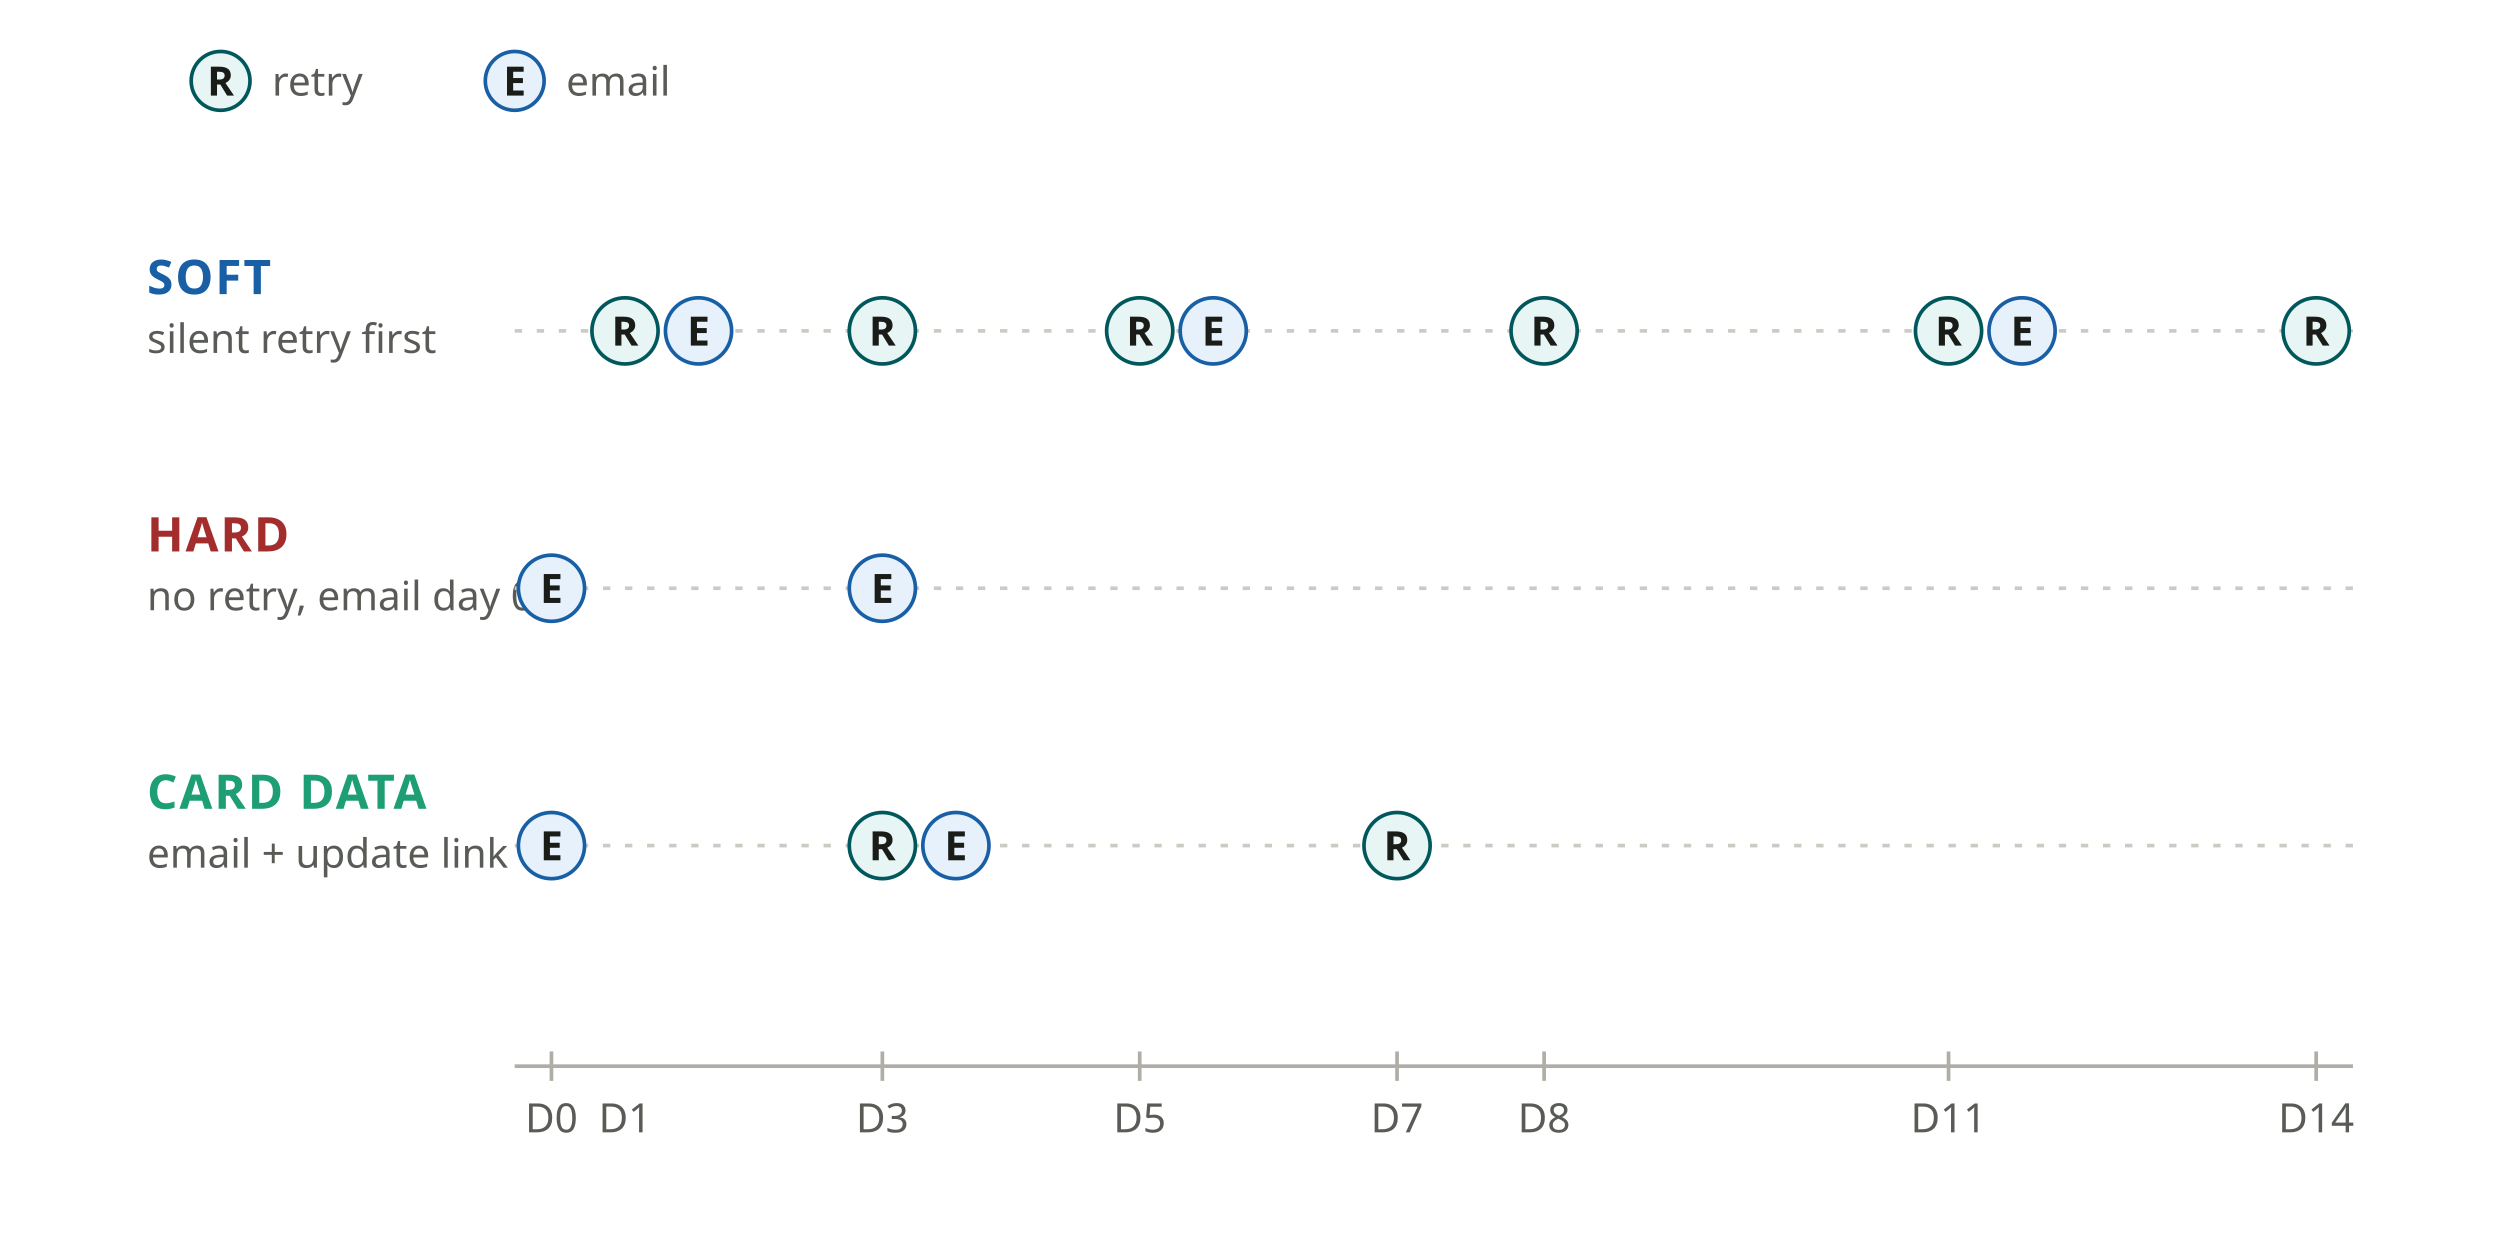
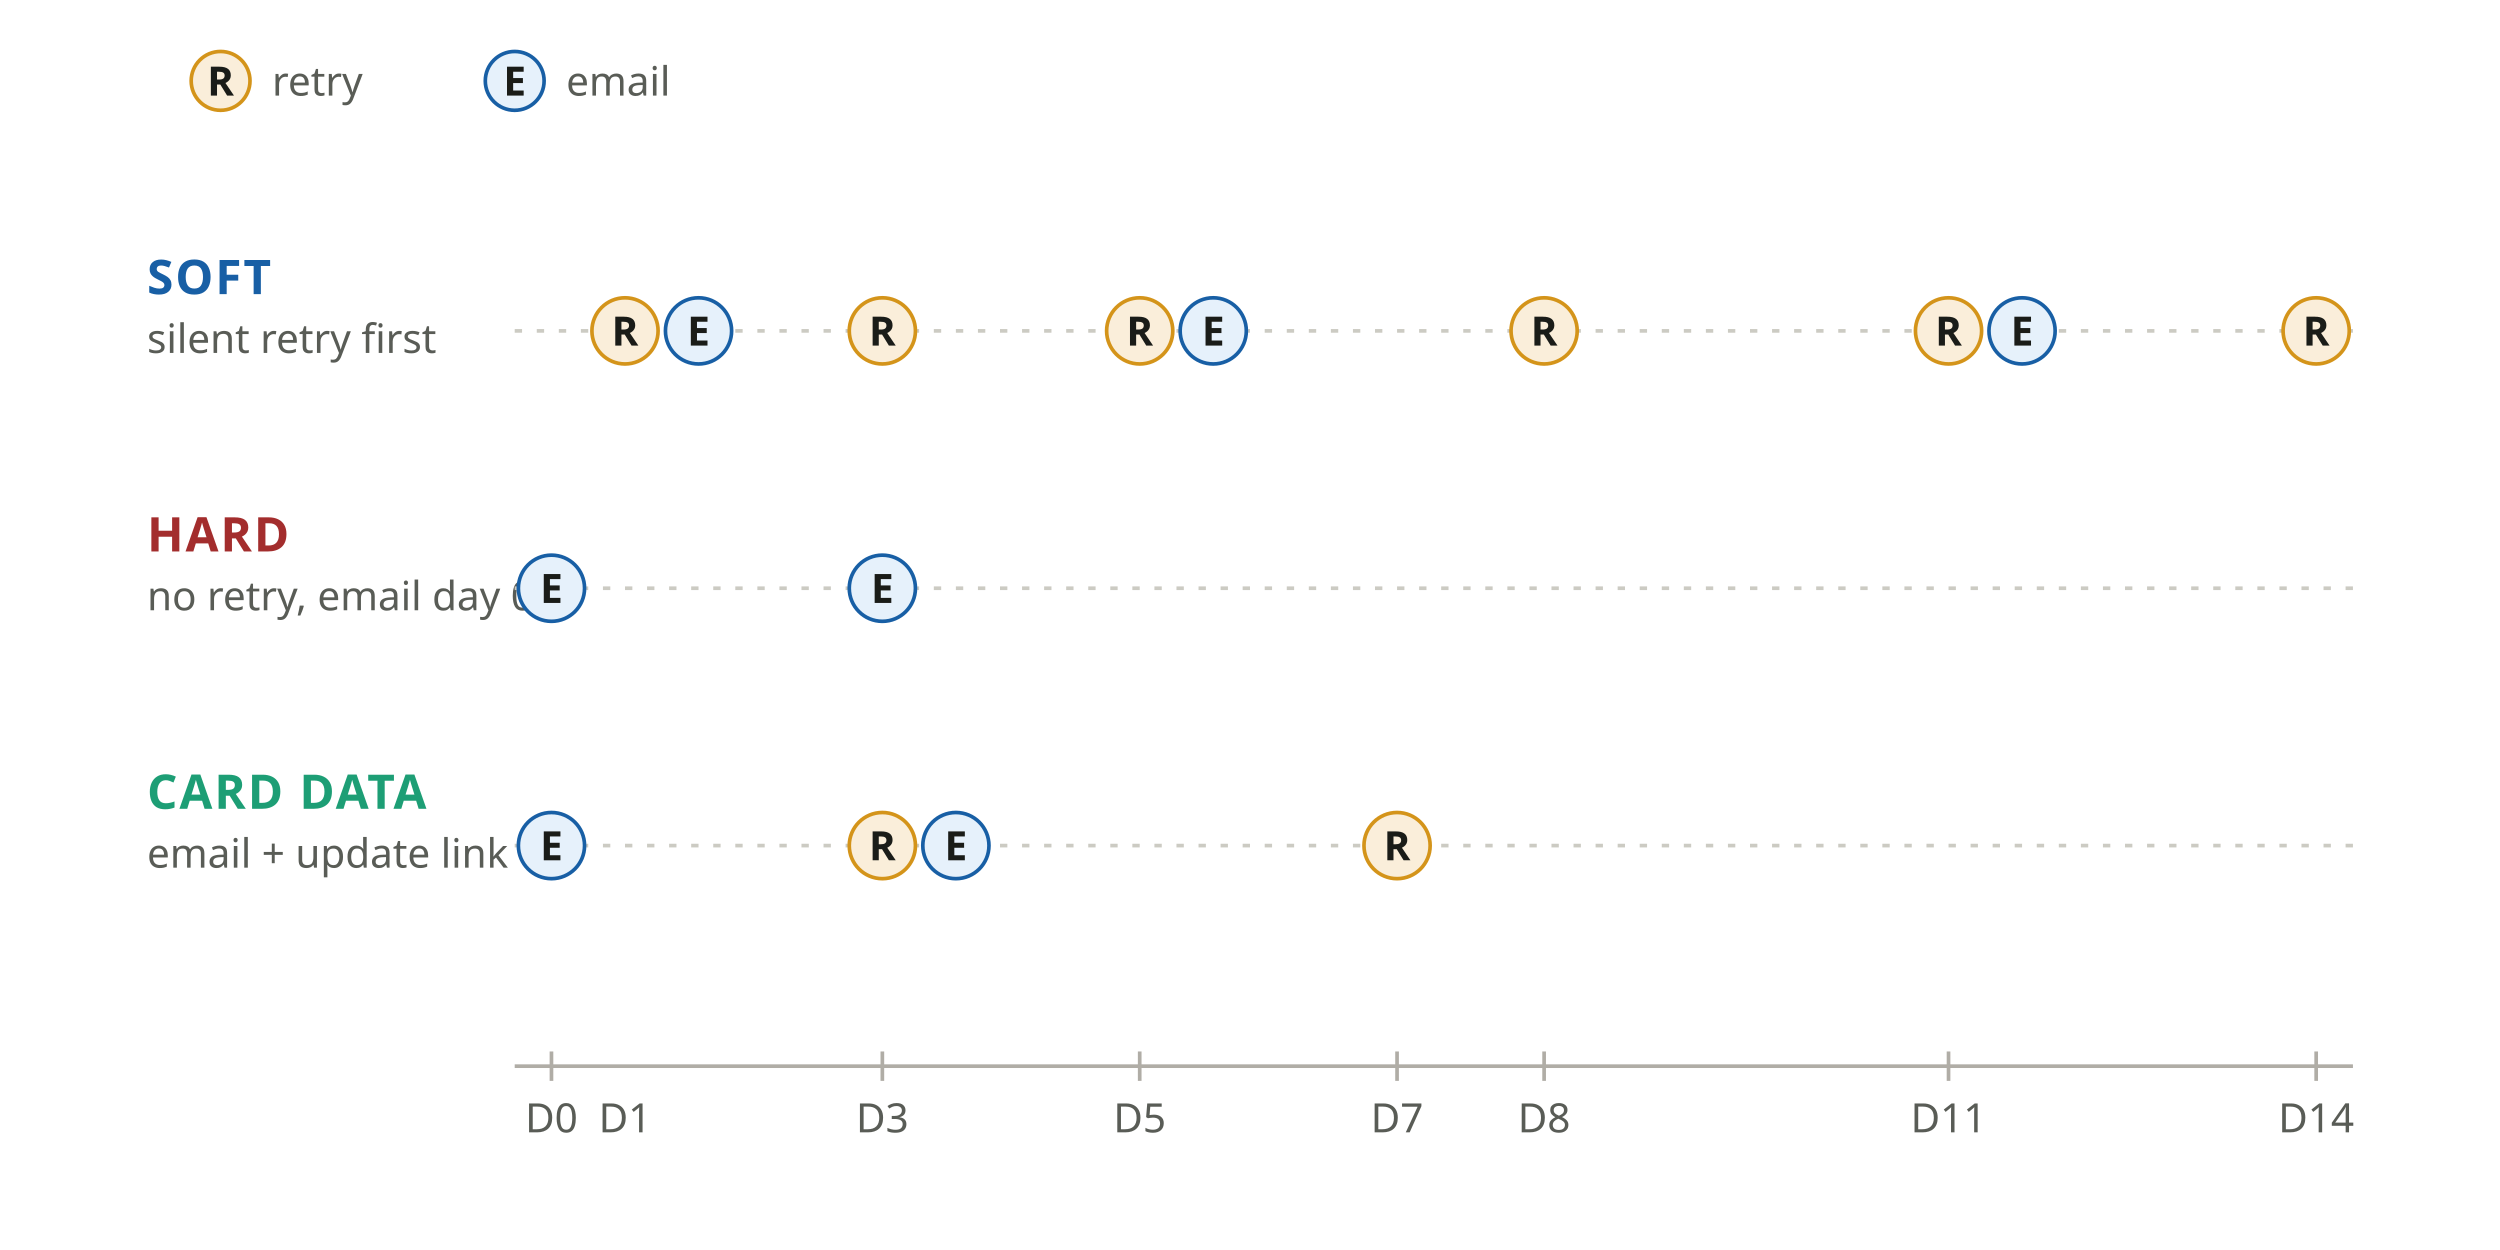
<svg xmlns="http://www.w3.org/2000/svg" viewBox="0 0 680 340">
  <style>.lane { fill: none; stroke: #cccbc3; stroke-width: 1; stroke-dasharray: 2 4; }
    .lane-label-soft  { fill: #185fa5; font-family: system-ui, sans-serif; font-size: 13px; font-weight: 600; letter-spacing: 0.04em; }
    .lane-label-hard  { fill: #a32d2d; font-family: system-ui, sans-serif; font-size: 13px; font-weight: 600; letter-spacing: 0.04em; }
    .lane-label-card  { fill: #1d9e75; font-family: system-ui, sans-serif; font-size: 13px; font-weight: 600; letter-spacing: 0.04em; }
-     .event-retry { fill: #e8f5f5; stroke: #01585c; }
+     .event-retry { fill: #faeeda; stroke: #d4941a; }
    .event-email { fill: #e6f1fb; stroke: #185fa5; }
    .event-letter { fill: #1a1c18; font-family: system-ui, sans-serif; font-size: 11px; font-weight: 600; }
    .label-secondary { fill: #595c56; font-family: system-ui, sans-serif; font-size: 11px; }
    .axis-tick { stroke: #b0ada6; stroke-width: 1; }
    .axis-line { stroke: #b0ada6; stroke-width: 1; }
    :root[data-theme="dark"] .lane { stroke: #2e3028; }
    :root[data-theme="dark"] .lane-label-soft  { fill: #6c93ef; }
    :root[data-theme="dark"] .lane-label-hard  { fill: #db5757; }
    :root[data-theme="dark"] .lane-label-card  { fill: #3ecf8e; }
-     :root[data-theme="dark"] .event-retry { fill: #1a2d2e; stroke: #2d7c80; }
+     :root[data-theme="dark"] .event-retry { fill: #1e1a0a; stroke: #826217; }
    :root[data-theme="dark"] .event-email { fill: #0a1428; stroke: #315dc4; }
    :root[data-theme="dark"] .event-letter { fill: #f0ede8; }
    :root[data-theme="dark"] .label-secondary { fill: #a8a49e; }
    :root[data-theme="dark"] .axis-tick { stroke: #4a4c44; }
    :root[data-theme="dark"] .axis-line { stroke: #4a4c44; }</style>
  <circle cx="60" cy="22" r="8" class="event-retry" />
  <text x="60" y="26" class="event-letter" text-anchor="middle">R</text>
  <text x="74" y="26" class="label-secondary">retry</text>
  <circle cx="140" cy="22" r="8" class="event-email" />
  <text x="140" y="26" class="event-letter" text-anchor="middle">E</text>
  <text x="154" y="26" class="label-secondary">email</text>
  <text x="40" y="80" class="lane-label-soft">SOFT</text>
  <text x="40" y="96" class="label-secondary">silent retry first</text>
  <path d="M140 90h500" class="lane" />
  <circle cx="170" cy="90" r="9" class="event-retry" />
  <text x="170" y="94" class="event-letter" text-anchor="middle">R</text>
  <circle cx="190" cy="90" r="9" class="event-email" />
  <text x="190" y="94" class="event-letter" text-anchor="middle">E</text>
  <circle cx="240" cy="90" r="9" class="event-retry" />
  <text x="240" y="94" class="event-letter" text-anchor="middle">R</text>
  <circle cx="310" cy="90" r="9" class="event-retry" />
  <text x="310" y="94" class="event-letter" text-anchor="middle">R</text>
  <circle cx="330" cy="90" r="9" class="event-email" />
  <text x="330" y="94" class="event-letter" text-anchor="middle">E</text>
  <circle cx="420" cy="90" r="9" class="event-retry" />
  <text x="420" y="94" class="event-letter" text-anchor="middle">R</text>
  <circle cx="530" cy="90" r="9" class="event-retry" />
  <text x="530" y="94" class="event-letter" text-anchor="middle">R</text>
  <circle cx="550" cy="90" r="9" class="event-email" />
  <text x="550" y="94" class="event-letter" text-anchor="middle">E</text>
  <circle cx="630" cy="90" r="9" class="event-retry" />
  <text x="630" y="94" class="event-letter" text-anchor="middle">R</text>
  <text x="40" y="150" class="lane-label-hard">HARD</text>
  <text x="40" y="166" class="label-secondary">no retry, email day 0</text>
  <path d="M140 160h500" class="lane" />
  <circle cx="150" cy="160" r="9" class="event-email" />
  <text x="150" y="164" class="event-letter" text-anchor="middle">E</text>
  <circle cx="240" cy="160" r="9" class="event-email" />
  <text x="240" y="164" class="event-letter" text-anchor="middle">E</text>
  <text x="40" y="220" class="lane-label-card">CARD DATA</text>
  <text x="40" y="236" class="label-secondary">email + update link</text>
  <path d="M140 230h500" class="lane" />
  <circle cx="150" cy="230" r="9" class="event-email" />
  <text x="150" y="234" class="event-letter" text-anchor="middle">E</text>
  <circle cx="240" cy="230" r="9" class="event-retry" />
  <text x="240" y="234" class="event-letter" text-anchor="middle">R</text>
  <circle cx="260" cy="230" r="9" class="event-email" />
  <text x="260" y="234" class="event-letter" text-anchor="middle">E</text>
  <circle cx="380" cy="230" r="9" class="event-retry" />
  <text x="380" y="234" class="event-letter" text-anchor="middle">R</text>
  <path d="M140 290h500" class="axis-line" />
  <path d="M150 286v8M240 286v8M310 286v8M380 286v8M420 286v8M530 286v8M630 286v8" class="axis-tick" />
  <text x="150" y="308" class="label-secondary" text-anchor="middle">D0</text>
  <text x="170" y="308" class="label-secondary" text-anchor="middle">D1</text>
  <text x="240" y="308" class="label-secondary" text-anchor="middle">D3</text>
  <text x="310" y="308" class="label-secondary" text-anchor="middle">D5</text>
  <text x="380" y="308" class="label-secondary" text-anchor="middle">D7</text>
  <text x="420" y="308" class="label-secondary" text-anchor="middle">D8</text>
  <text x="530" y="308" class="label-secondary" text-anchor="middle">D11</text>
  <text x="630" y="308" class="label-secondary" text-anchor="middle">D14</text>
</svg>
